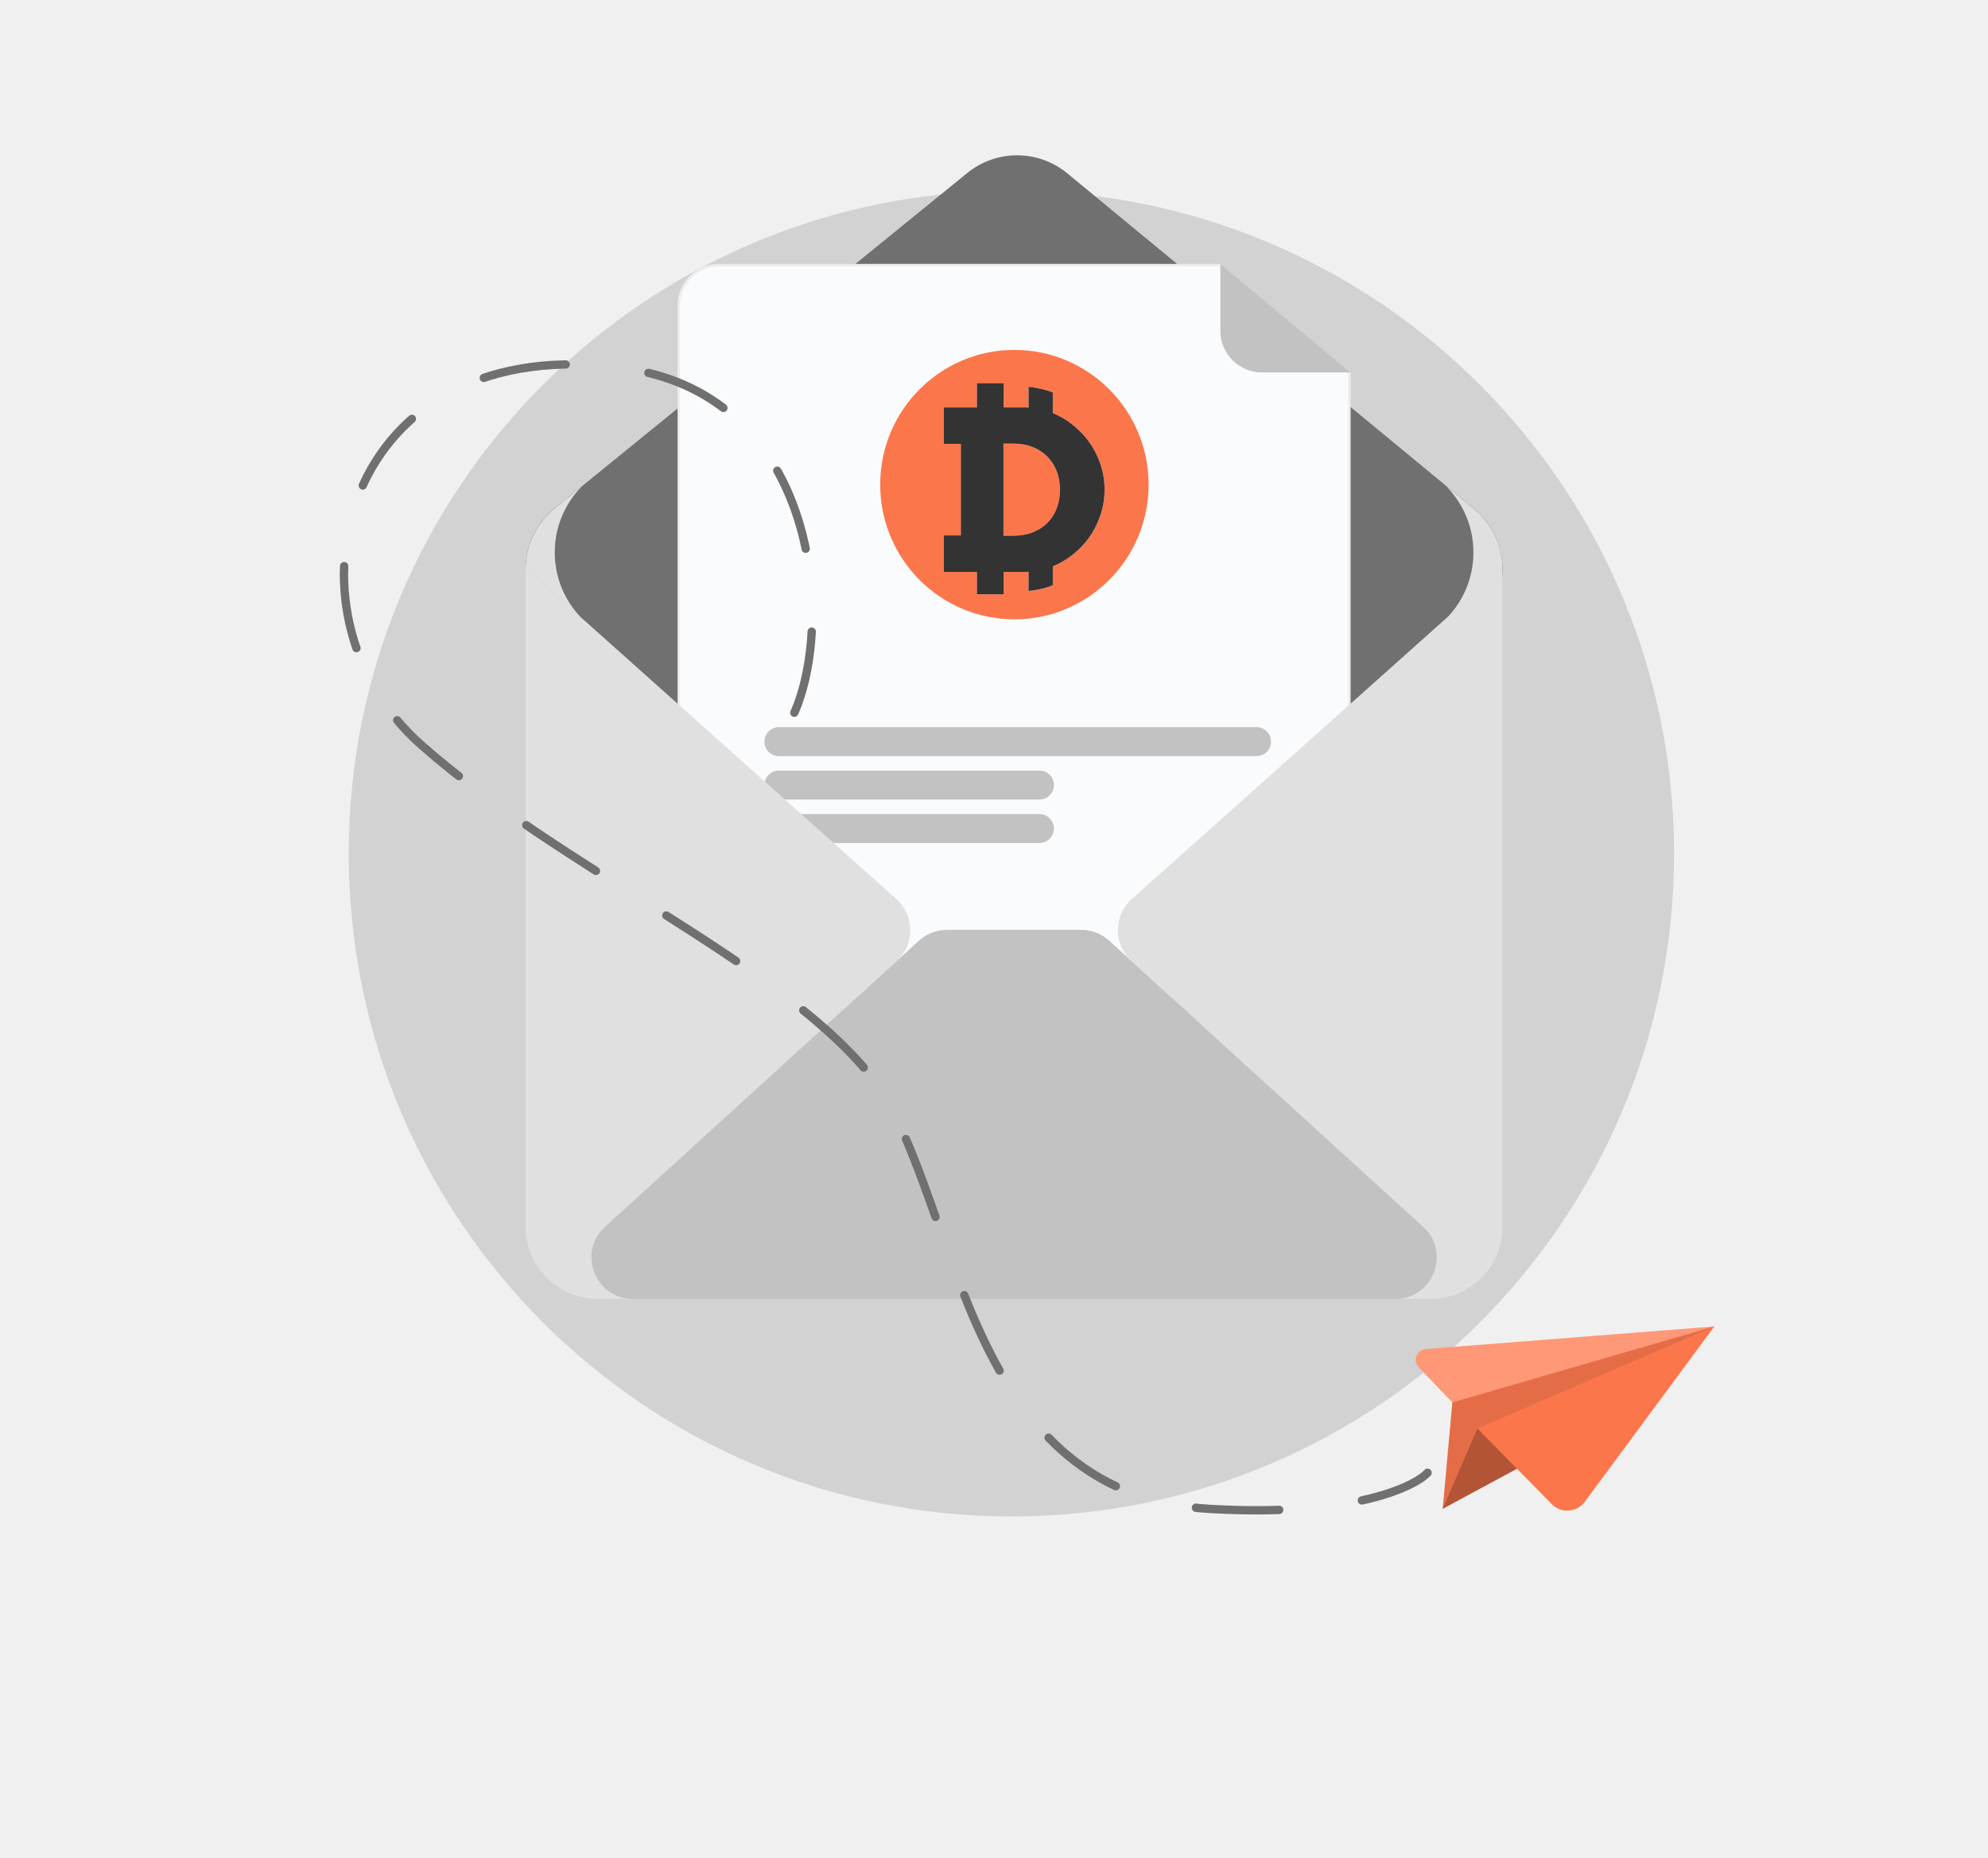
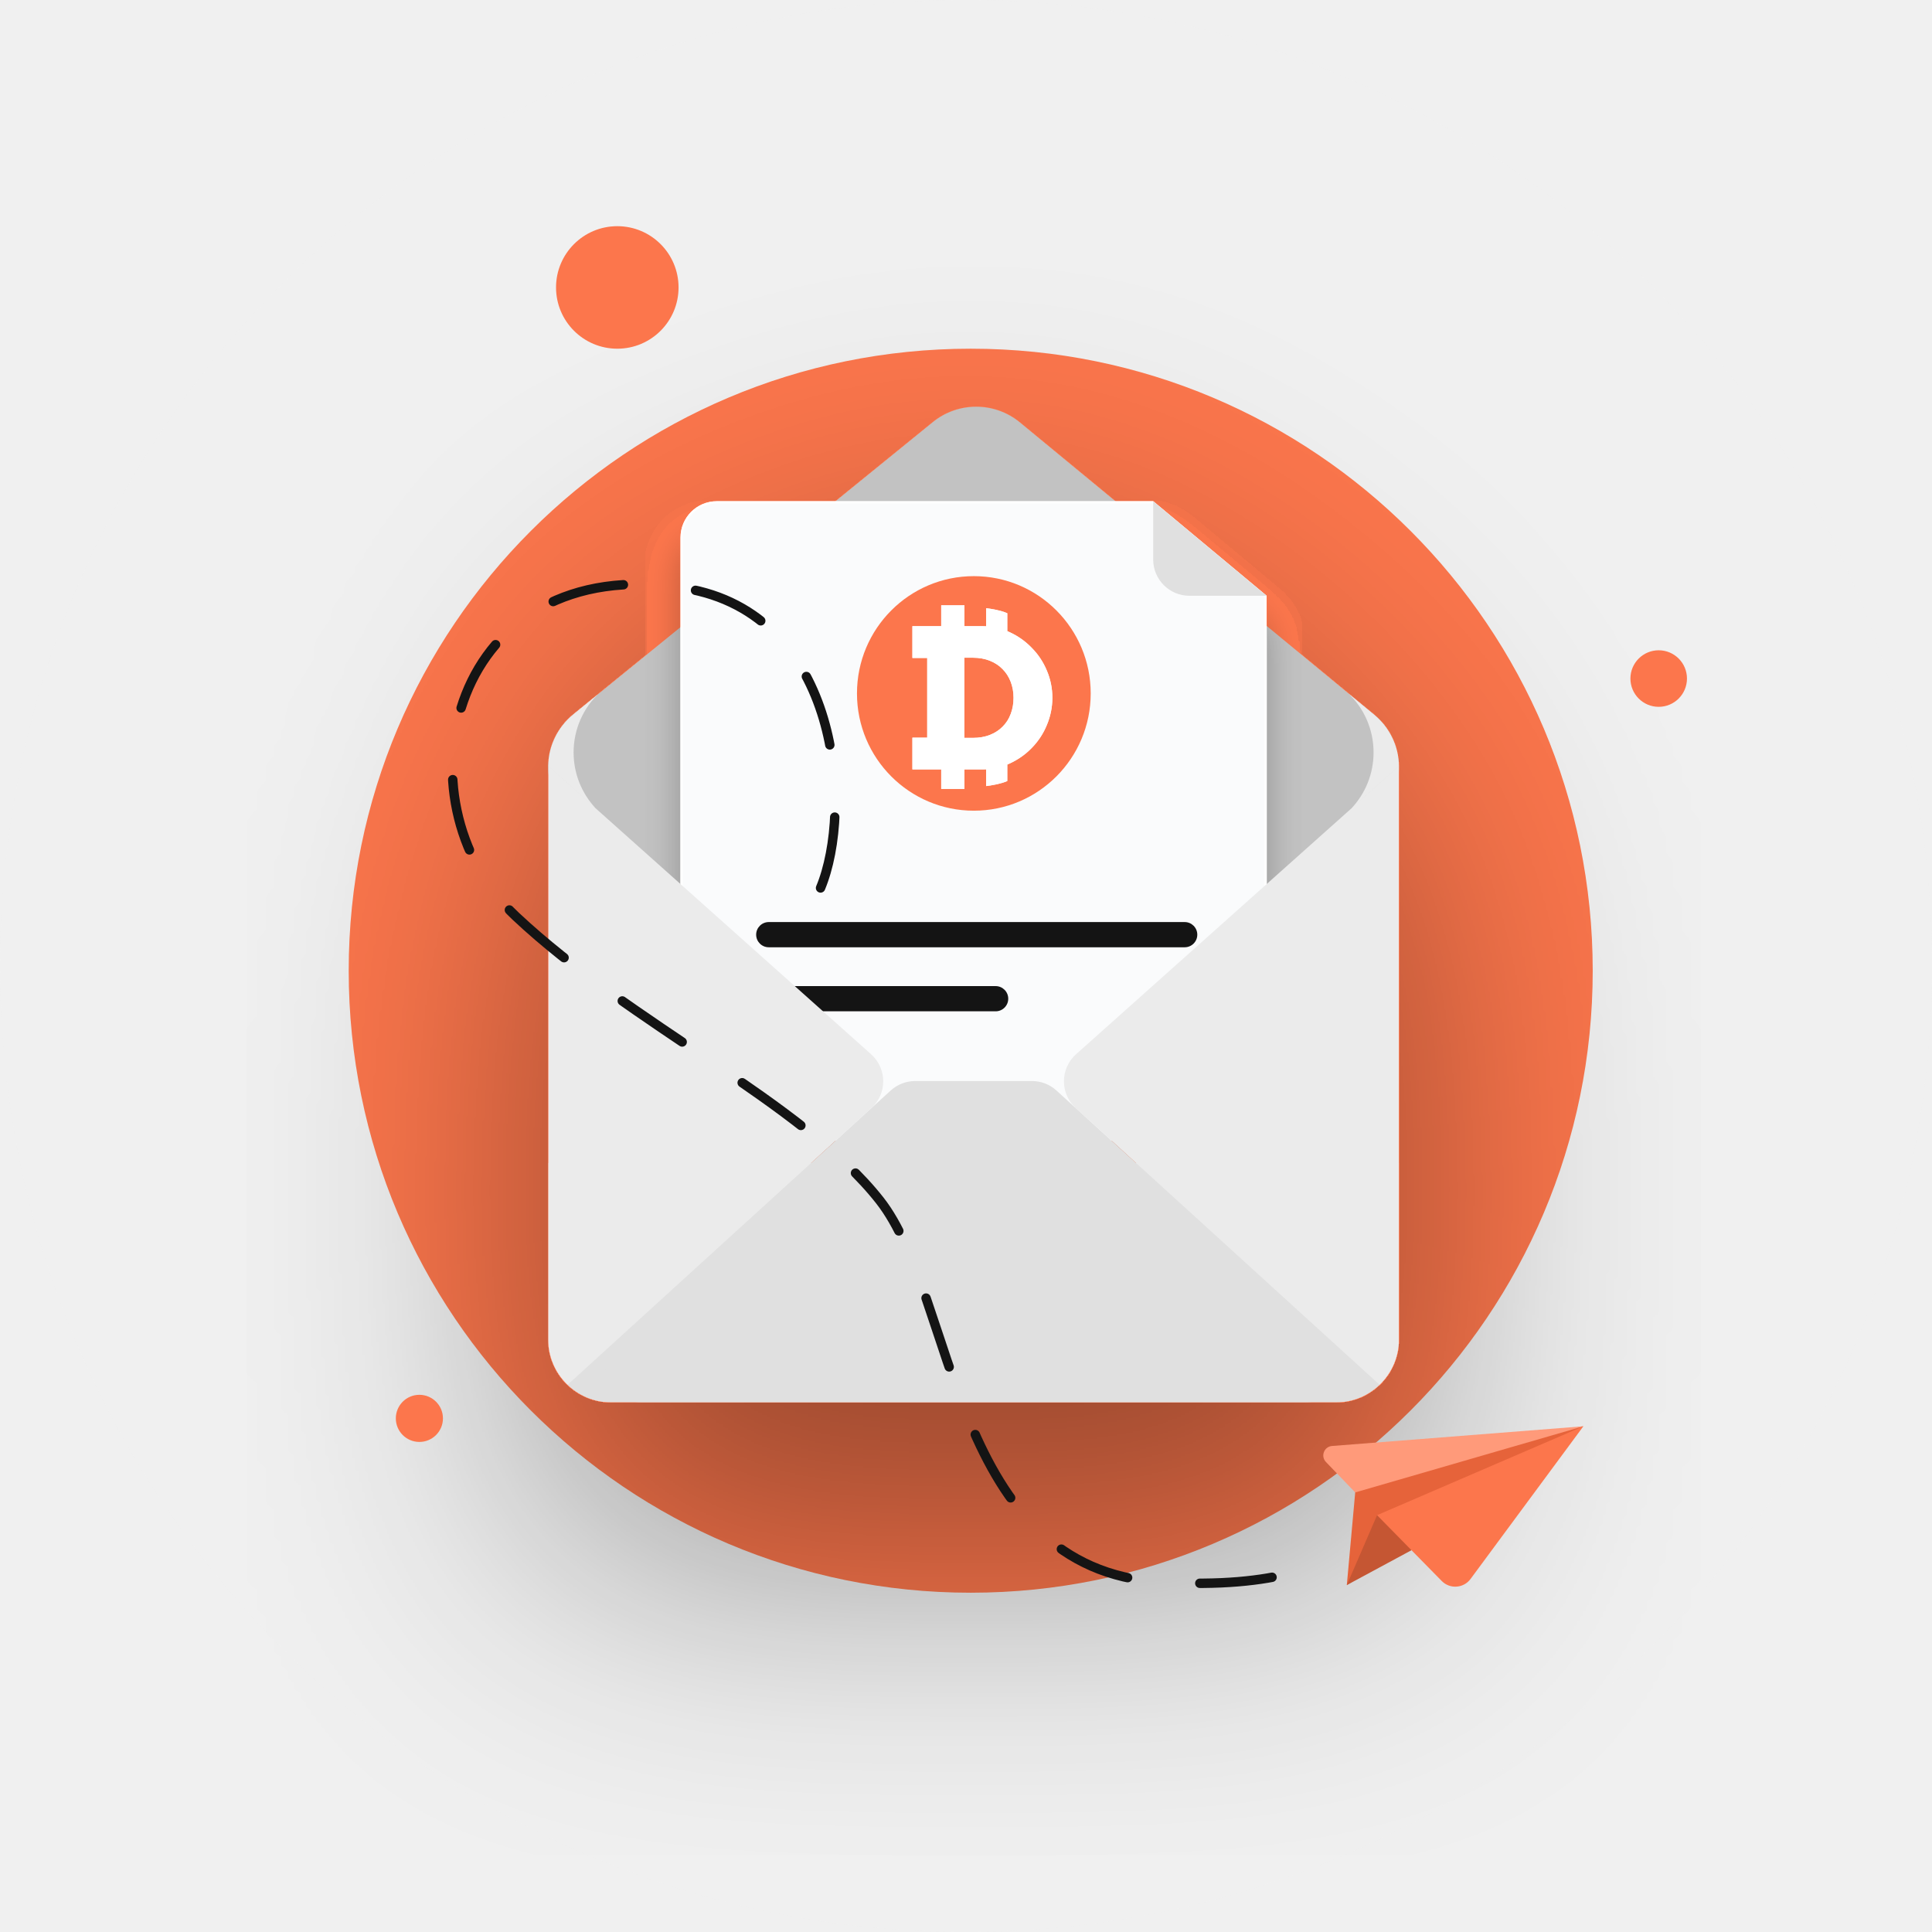
- <svg xmlns="http://www.w3.org/2000/svg" width="198" height="185" viewBox="0 0 198 185" fill="none">
-   <circle opacity="0.24" cx="100.734" cy="85" r="66" fill="#707070" />
-   <path d="M55.015 62.545L90.499 93.537C91.929 94.785 93.765 95.473 95.666 95.473H106.966C108.891 95.473 110.748 94.768 112.184 93.491L147.038 62.506C150.614 59.327 150.51 53.724 146.818 50.679L106.297 17.258C103.414 14.88 99.245 14.865 96.344 17.222L55.228 50.636C51.474 53.686 51.373 59.363 55.015 62.545Z" fill="#707070" />
-   <path d="M109.242 105.96H92.759L67.608 83.512V30.425C67.608 28.203 69.409 26.401 71.631 26.401H121.498L134.394 37.147V83.499L109.242 105.96Z" fill="#FAFBFC" stroke="#EDEDED" stroke-width="0.249" />
-   <rect x="76.133" y="72.408" width="50.456" height="2.883" rx="1.442" fill="#C2C2C2" />
-   <rect x="76.133" y="76.732" width="28.832" height="2.883" rx="1.442" fill="#C2C2C2" />
-   <rect x="76.133" y="81.058" width="28.832" height="2.883" rx="1.442" fill="#C2C2C2" />
-   <mask id="mask0_94_15335" style="mask-type:alpha" maskUnits="userSpaceOnUse" x="52" y="15" width="98" height="115">
-     <path d="M52.347 122.143C52.347 126.124 55.574 129.351 59.555 129.351H142.447C146.428 129.351 149.655 126.124 149.655 122.143V56.55C149.655 55.381 149.377 54.277 148.883 53.301C148.41 52.322 147.722 51.424 146.818 50.679L106.297 17.258C103.415 14.88 99.245 14.865 96.344 17.222L55.228 50.636C54.253 51.428 53.524 52.397 53.044 53.454C52.597 54.392 52.347 55.442 52.347 56.55V122.143Z" fill="#402424" />
-   </mask>
-   <g mask="url(#mask0_94_15335)">
-     <rect x="52.347" y="101.962" width="97.308" height="27.389" fill="#E0E0E0" />
-     <path d="M91.524 93.672L60.269 122.137C57.467 124.689 59.272 129.352 63.062 129.352H138.94C142.729 129.352 144.535 124.689 141.733 122.137L110.477 93.672C109.713 92.976 108.717 92.591 107.684 92.591H94.317C93.284 92.591 92.288 92.976 91.524 93.672Z" fill="#C2C2C2" />
-     <path fill-rule="evenodd" clip-rule="evenodd" d="M149.654 56.548L144.244 61.378C145.799 59.708 146.749 57.468 146.749 55.005C146.749 52.317 145.616 49.894 143.801 48.187L146.819 50.675C148.667 52.2 149.616 54.366 149.654 56.548ZM149.655 129.352V56.551L112.721 89.527C110.886 91.165 110.872 94.032 112.691 95.688L149.655 129.352Z" fill="#E0E0E0" />
-     <path fill-rule="evenodd" clip-rule="evenodd" d="M52.347 56.548L57.757 61.378C56.203 59.708 55.252 57.468 55.252 55.005C55.252 52.317 56.385 49.894 58.2 48.187L55.183 50.675C53.334 52.2 52.385 54.366 52.347 56.548ZM52.346 129.352V56.551L89.28 89.527C91.115 91.165 91.129 94.032 89.311 95.688L52.346 129.352Z" fill="#E0E0E0" />
+ <svg xmlns="http://www.w3.org/2000/svg" width="205" height="205" viewBox="0 0 205 205" fill="none">
+   <circle opacity="0.05" cx="102.5" cy="102.5" r="102.5" fill="#EBEBEB" />
+   <circle cx="103" cy="103" r="66" fill="#FC764C" />
+   <g filter="url(#filter0_d_736_29237)">
+     <path d="M60.643 86.832L93.562 115.584C94.888 116.742 96.591 117.38 98.355 117.38H108.838C110.624 117.38 112.347 116.726 113.679 115.542L146.013 86.797C149.331 83.847 149.234 78.649 145.809 75.824L108.218 44.82C105.543 42.614 101.675 42.6 98.984 44.786L60.84 75.784C57.358 78.614 57.264 83.881 60.643 86.832Z" fill="#C2C2C2" />
+     <g filter="url(#filter1_d_736_29237)">
+       <path d="M72.21 106.335L95.614 127.224H110.994L134.398 106.324V63.217L122.362 53.187H76.058C73.933 53.187 72.21 54.909 72.21 57.035V106.335Z" fill="#FAFBFC" />
+       <path d="M110.95 127.109H95.658L72.325 106.284V57.035C72.325 54.973 73.997 53.302 76.058 53.302H122.32L134.283 63.271V106.272L110.95 127.109Z" stroke="white" stroke-width="0.231" />
+     </g>
+     <rect x="80.234" y="97.838" width="46.808" height="2.675" rx="1.337" fill="#141414" />
+     <rect x="80.234" y="104.633" width="26.748" height="2.675" rx="1.337" fill="#141414" />
+     <mask id="mask0_736_29237" style="mask-type:alpha" maskUnits="userSpaceOnUse" x="58" y="43" width="91" height="106">
+       <path d="M58.167 142.122C58.167 145.815 61.162 148.809 64.854 148.809H141.754C145.447 148.809 148.441 145.815 148.441 142.122V81.271C148.441 80.187 148.183 79.163 147.724 78.257C147.286 77.349 146.647 76.516 145.809 75.824L108.217 44.82C105.543 42.614 101.675 42.6 98.984 44.786L60.84 75.784C59.936 76.519 59.26 77.418 58.814 78.398C58.399 79.269 58.167 80.243 58.167 81.271V142.122Z" fill="#333333" />
+     </mask>
+     <g mask="url(#mask0_736_29237)">
+       <rect x="58.167" y="123.4" width="90.273" height="25.409" fill="#E0E0E0" />
+       <path d="M94.513 115.709L65.517 142.116C62.918 144.483 64.592 148.809 68.108 148.809H138.5C142.016 148.809 143.691 144.483 141.091 142.116L112.095 115.709C111.387 115.064 110.463 114.706 109.504 114.706H97.104C96.145 114.706 95.221 115.064 94.513 115.709Z" fill="#E0E0E0" />
+       <path fill-rule="evenodd" clip-rule="evenodd" d="M148.44 81.269L143.422 85.75C144.864 84.2 145.746 82.122 145.746 79.838C145.746 77.344 144.694 75.096 143.01 73.512L145.81 75.821C147.525 77.236 148.405 79.245 148.44 81.269ZM148.441 148.809V81.272L114.177 111.864C112.475 113.384 112.462 116.043 114.149 117.579L148.441 148.809Z" fill="#EBEBEB" />
+       <path fill-rule="evenodd" clip-rule="evenodd" d="M58.168 81.269L63.187 85.75C61.745 84.2 60.863 82.122 60.863 79.838C60.863 77.344 61.914 75.096 63.598 73.512L60.799 75.821C59.084 77.236 58.203 79.245 58.168 81.269ZM58.168 148.809V81.272L92.431 111.864C94.133 113.384 94.147 116.043 92.459 117.58L58.168 148.809Z" fill="#EBEBEB" />
+     </g>
+     <path d="M122.362 59.369V53.187L134.398 63.217H126.21C124.085 63.217 122.362 61.494 122.362 59.369Z" fill="#E0E0E0" />
  </g>
-   <path d="M121.543 32.941V26.277L134.518 37.089H125.691C123.401 37.089 121.543 35.232 121.543 32.941Z" fill="#C2C2C2" />
-   <path d="M144.956 136.273L143.69 150.243L170.747 132.078L144.956 136.273Z" fill="#E46D47" />
-   <path d="M151.088 146.253L143.691 150.242L147.151 142.246L150.748 143.436L151.088 146.253Z" fill="#B35436" />
-   <path d="M170.747 132.078L144.65 139.644L141.305 136.164C140.671 135.504 141.089 134.404 142.002 134.332L170.747 132.078Z" fill="#FF9877" />
-   <path d="M170.695 132.149L170.747 132.078L147.151 142.247L154.55 149.776C155.484 150.727 157.047 150.617 157.839 149.545L170.693 132.15L170.695 132.149Z" fill="#FC764C" />
-   <path d="M79.112 70.966C83.077 62.076 81.591 39.622 62.534 36.728C34.063 32.403 26.855 60.875 41.991 74.21C55.952 86.508 76.95 95.473 86.321 106.646C95.691 117.818 94.97 148.812 120.559 150.254C135.24 151.081 141.102 147.851 142.183 146.65" stroke="#707070" stroke-width="0.83" stroke-linecap="round" stroke-dasharray="8.3 8.3" />
-   <path fill-rule="evenodd" clip-rule="evenodd" d="M101.031 61.67C108.413 61.67 114.397 55.665 114.397 48.257C114.397 40.849 108.413 34.843 101.031 34.843C93.649 34.843 87.665 40.849 87.665 48.257C87.665 55.665 93.649 61.67 101.031 61.67ZM99.957 38.177H97.299V40.565H94.004V44.201H95.698V53.314H94.004V56.95L97.299 56.95V59.179H99.957V56.95H101.978C102.134 56.95 102.288 56.946 102.44 56.937V58.852C102.931 58.8 104.101 58.611 104.857 58.277V56.392C104.944 56.355 105.032 56.317 105.118 56.276C106.1 55.827 106.952 55.226 107.673 54.473C108.41 53.719 108.98 52.85 109.384 51.865C109.803 50.865 110.012 49.829 110.012 48.757C110.012 47.671 109.803 46.635 109.384 45.65C108.965 44.65 108.388 43.781 107.652 43.042C106.93 42.288 106.078 41.687 105.096 41.238C105.017 41.201 104.937 41.166 104.857 41.132V39.085C104.101 38.751 102.931 38.563 102.44 38.51V40.578C102.288 40.569 102.133 40.565 101.978 40.565H99.957V38.177ZM100.917 53.343H99.942V44.172H100.917C101.639 44.172 102.288 44.288 102.866 44.52C103.443 44.752 103.927 45.07 104.317 45.476C104.721 45.882 105.031 46.367 105.248 46.932C105.465 47.497 105.573 48.105 105.573 48.757C105.573 49.424 105.465 50.039 105.248 50.605C105.046 51.155 104.743 51.633 104.338 52.039C103.949 52.444 103.465 52.763 102.888 52.995C102.31 53.227 101.653 53.343 100.917 53.343Z" fill="#FC764C" />
-   <path fill-rule="evenodd" clip-rule="evenodd" d="M97.299 38.177H99.957V40.565H101.978C102.133 40.565 102.287 40.569 102.44 40.578V38.51C102.931 38.563 104.101 38.752 104.857 39.085V41.132C104.937 41.166 105.017 41.201 105.096 41.238C106.078 41.687 106.93 42.289 107.652 43.042C108.388 43.781 108.965 44.65 109.384 45.65C109.803 46.635 110.012 47.671 110.012 48.758C110.012 49.83 109.803 50.865 109.384 51.865C108.98 52.85 108.41 53.719 107.673 54.473C106.952 55.226 106.1 55.828 105.118 56.277C105.032 56.317 104.944 56.355 104.857 56.392V58.277C104.101 58.611 102.931 58.8 102.44 58.852V56.937C102.288 56.946 102.134 56.95 101.978 56.95H99.957V59.18H97.299V56.95L94.004 56.95V53.314H95.698V44.201H94.004V40.565H97.299V38.177ZM99.942 53.343H100.917C101.653 53.343 102.31 53.227 102.888 52.995C103.465 52.763 103.949 52.445 104.338 52.039C104.743 51.633 105.046 51.155 105.248 50.605C105.465 50.04 105.573 49.424 105.573 48.758C105.573 48.105 105.465 47.497 105.248 46.932C105.031 46.367 104.721 45.882 104.317 45.476C103.927 45.07 103.443 44.752 102.866 44.52C102.288 44.288 101.639 44.172 100.917 44.172H99.942V53.343Z" fill="#333333" />
+   <path d="M144.081 155.229L142.907 168.189L168.007 151.338L144.081 155.229Z" fill="#E6633A" />
+   <path d="M149.77 164.489L142.907 168.19L146.118 160.772L149.455 161.876L149.77 164.489Z" fill="#C55633" />
+   <path d="M168.008 151.338L143.798 158.358L140.694 155.129C140.106 154.517 140.494 153.496 141.341 153.43L168.008 151.338Z" fill="#FF9A7A" />
+   <path d="M167.959 151.405L168.008 151.338L146.117 160.772L152.981 167.757C153.848 168.639 155.298 168.537 156.033 167.543L167.958 151.406L167.959 151.405Z" fill="#FC764C" />
+   <path d="M87.067 94.218C90.52 85.959 89.226 65.1 72.628 62.411C47.83 58.394 41.551 84.843 54.735 97.231C66.895 108.656 85.184 116.985 93.345 127.364C101.507 137.743 100.879 166.536 123.166 167.876C135.953 168.644 141.058 165.644 142 164.528" stroke="#141414" stroke-linecap="round" stroke-dasharray="7.7 7.7" />
+   <path fill-rule="evenodd" clip-rule="evenodd" d="M103.332 86.021C110.18 86.021 115.732 80.45 115.732 73.577C115.732 66.705 110.18 61.134 103.332 61.134C96.484 61.134 90.932 66.705 90.932 73.577C90.932 80.45 96.484 86.021 103.332 86.021ZM102.335 64.226H99.87V66.442H96.813V69.815H98.384V78.269H96.813V81.642L99.87 81.642V83.711H102.335V81.642H104.21C104.355 81.642 104.498 81.639 104.639 81.631V83.407C105.094 83.358 106.18 83.183 106.881 82.874V81.124C106.962 81.09 107.043 81.055 107.123 81.018C108.034 80.601 108.824 80.043 109.494 79.344C110.177 78.645 110.706 77.839 111.081 76.925C111.469 75.998 111.664 75.037 111.664 74.042C111.664 73.034 111.469 72.073 111.081 71.159C110.693 70.232 110.157 69.425 109.474 68.74C108.804 68.041 108.014 67.483 107.103 67.067C107.03 67.032 106.955 66.999 106.881 66.968V65.069C106.18 64.76 105.094 64.584 104.639 64.535V66.454C104.497 66.446 104.355 66.442 104.21 66.442H102.335V64.226ZM103.226 78.296H102.322V69.788H103.226C103.896 69.788 104.498 69.896 105.034 70.111C105.57 70.326 106.018 70.621 106.38 70.998C106.755 71.374 107.043 71.824 107.244 72.349C107.445 72.873 107.545 73.437 107.545 74.042C107.545 74.66 107.445 75.231 107.244 75.756C107.056 76.266 106.775 76.71 106.4 77.086C106.039 77.463 105.59 77.758 105.054 77.973C104.518 78.188 103.909 78.296 103.226 78.296Z" fill="#FC764C" />
+   <path fill-rule="evenodd" clip-rule="evenodd" d="M99.869 64.226H102.335V66.441H104.21C104.354 66.441 104.497 66.445 104.639 66.454V64.535C105.094 64.584 106.18 64.759 106.881 65.069V66.968C106.955 66.999 107.029 67.032 107.103 67.066C108.014 67.483 108.804 68.041 109.474 68.74C110.157 69.425 110.692 70.231 111.081 71.159C111.469 72.073 111.663 73.034 111.663 74.042C111.663 75.036 111.469 75.997 111.081 76.925C110.706 77.839 110.177 78.645 109.494 79.344C108.824 80.043 108.034 80.601 107.123 81.017C107.043 81.055 106.962 81.09 106.881 81.124V82.873C106.18 83.183 105.094 83.358 104.639 83.407V81.63C104.497 81.638 104.354 81.642 104.21 81.642H102.335V83.71H99.869V81.642L96.812 81.642V78.269H98.384V69.815H96.812V66.441H99.869V64.226ZM102.322 78.296H103.226C103.909 78.296 104.518 78.188 105.054 77.973C105.59 77.758 106.038 77.462 106.4 77.086C106.775 76.71 107.056 76.266 107.244 75.755C107.445 75.231 107.545 74.66 107.545 74.042C107.545 73.437 107.445 72.873 107.244 72.348C107.043 71.824 106.755 71.374 106.38 70.998C106.018 70.621 105.57 70.326 105.034 70.111C104.498 69.895 103.895 69.788 103.226 69.788H102.322V78.296Z" fill="white" />
+   <circle cx="65.5" cy="30.5" r="6.5" fill="#FC764C" />
+   <circle cx="44.5" cy="150.5" r="2.5" fill="#FC764C" />
+   <circle cx="176" cy="72" r="3" fill="#FC764C" />
+   <defs>
+     <filter id="filter0_d_736_29237" x="26.168" y="27.156" width="154.273" height="169.653" filterUnits="userSpaceOnUse" color-interpolation-filters="sRGB">
+       <feFlood flood-opacity="0" result="BackgroundImageFix" />
+       <feColorMatrix in="SourceAlpha" type="matrix" values="0 0 0 0 0 0 0 0 0 0 0 0 0 0 0 0 0 0 127 0" result="hardAlpha" />
+       <feOffset dy="16" />
+       <feGaussianBlur stdDeviation="16" />
+       <feComposite in2="hardAlpha" operator="out" />
+       <feColorMatrix type="matrix" values="0 0 0 0 0 0 0 0 0 0 0 0 0 0 0 0 0 0 0.4 0" />
+       <feBlend mode="normal" in2="BackgroundImageFix" result="effect1_dropShadow_736_29237" />
+       <feBlend mode="normal" in="SourceGraphic" in2="effect1_dropShadow_736_29237" result="shape" />
+     </filter>
+     <filter id="filter1_d_736_29237" x="68.499" y="53.187" width="69.61" height="81.459" filterUnits="userSpaceOnUse" color-interpolation-filters="sRGB">
+       <feFlood flood-opacity="0" result="BackgroundImageFix" />
+       <feColorMatrix in="SourceAlpha" type="matrix" values="0 0 0 0 0 0 0 0 0 0 0 0 0 0 0 0 0 0 127 0" result="hardAlpha" />
+       <feOffset dy="3.711" />
+       <feGaussianBlur stdDeviation="1.855" />
+       <feComposite in2="hardAlpha" operator="out" />
+       <feColorMatrix type="matrix" values="0 0 0 0 0 0 0 0 0 0 0 0 0 0 0 0 0 0 0.25 0" />
+       <feBlend mode="normal" in2="BackgroundImageFix" result="effect1_dropShadow_736_29237" />
+       <feBlend mode="normal" in="SourceGraphic" in2="effect1_dropShadow_736_29237" result="shape" />
+     </filter>
+   </defs>
</svg>
